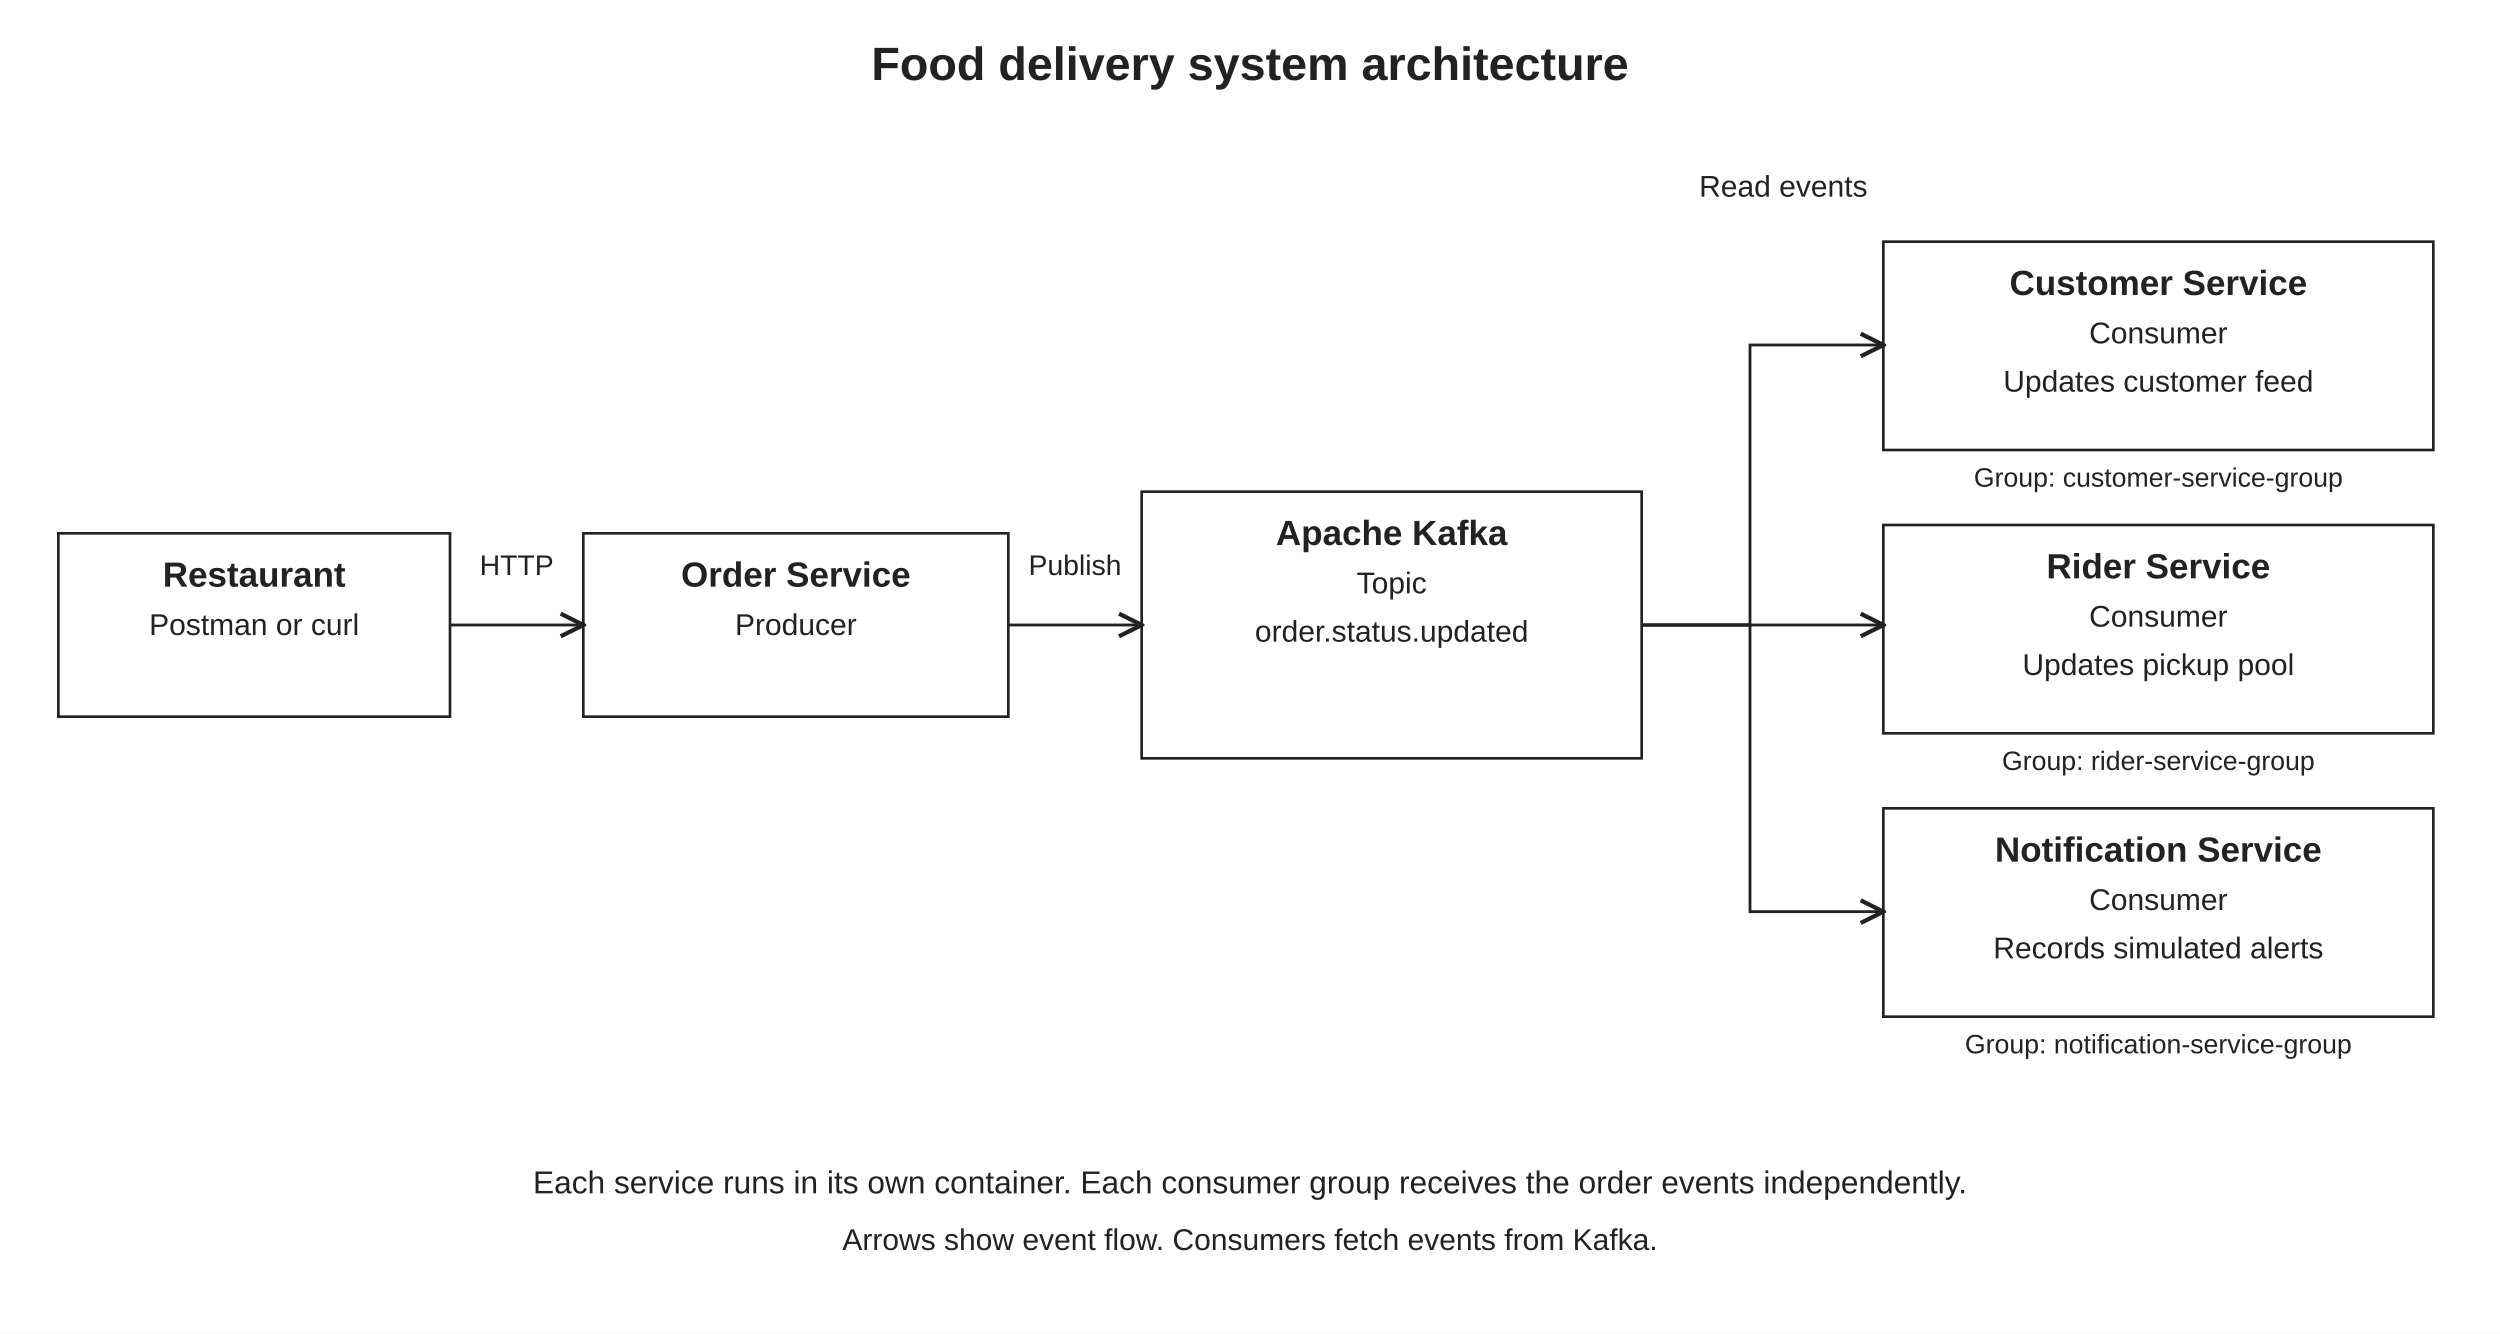
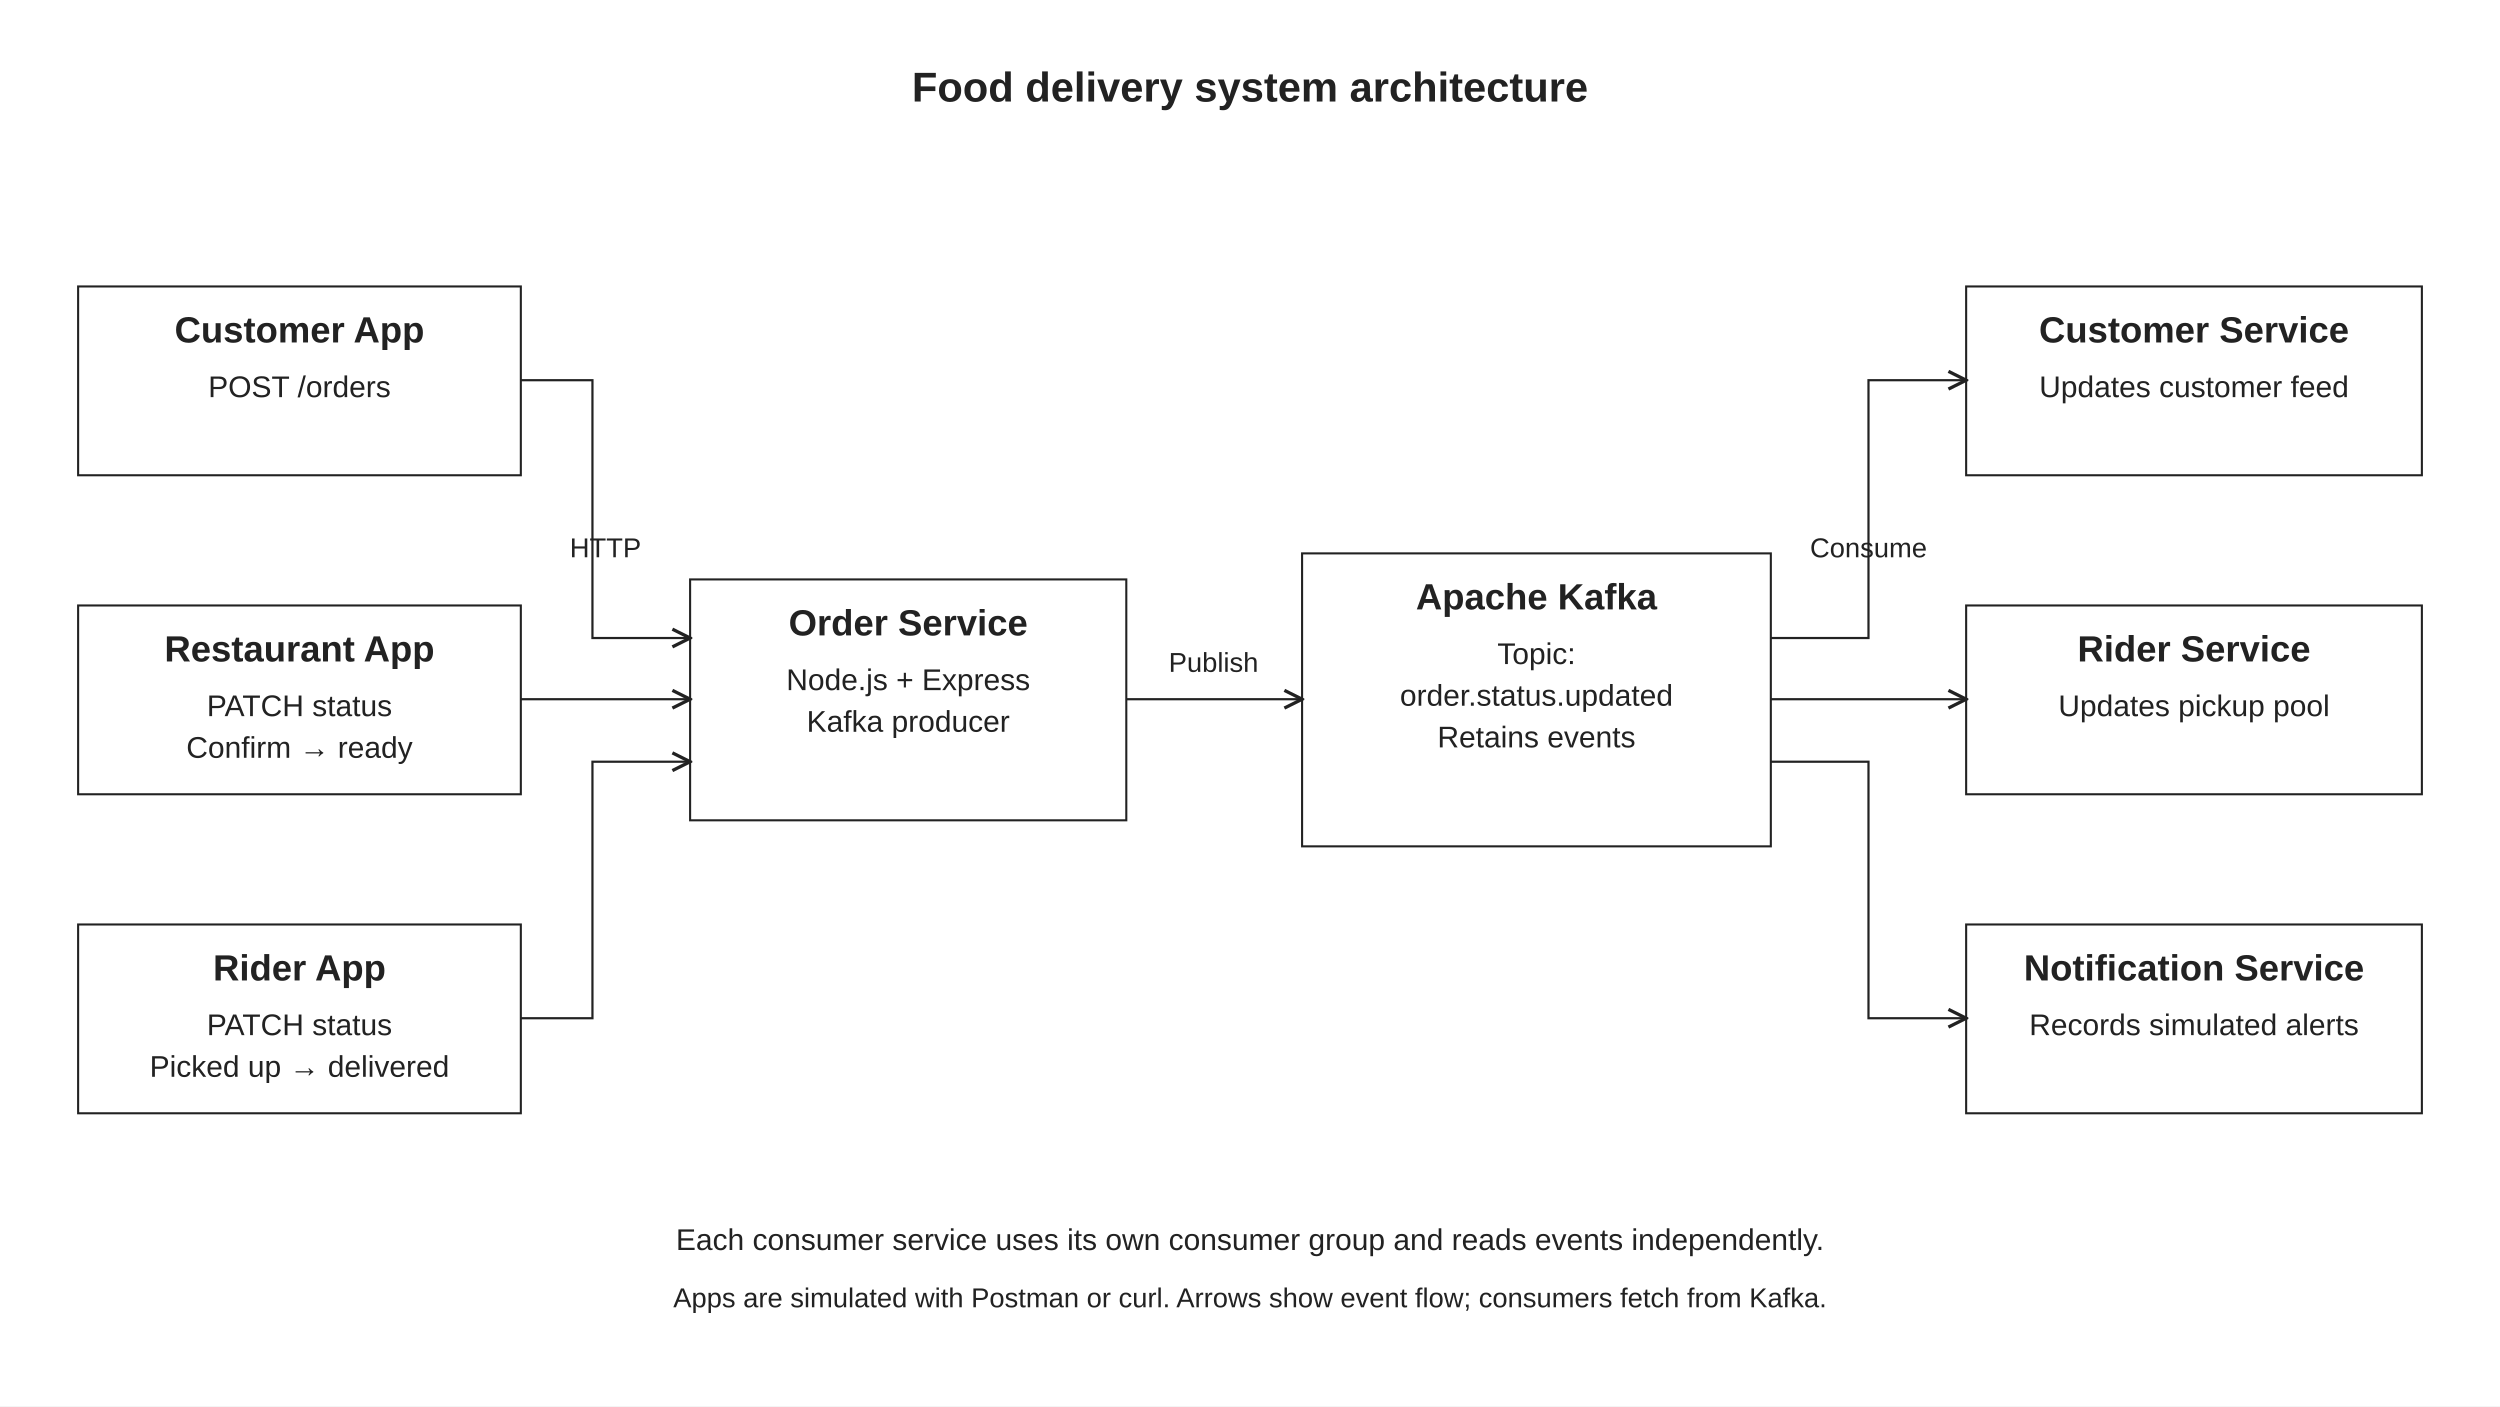
- <svg xmlns="http://www.w3.org/2000/svg" width="1500" height="800" viewBox="0 0 1500 800">
+ <svg xmlns="http://www.w3.org/2000/svg" width="1920" height="1080" viewBox="0 0 1920 1080">
  <defs>
    <marker id="a" markerWidth="10" markerHeight="10" refX="9" refY="5" orient="auto">
      <path d="M1 1 L9 5 L1 9" fill="none" stroke="#222" stroke-width="1.5" />
    </marker>
  </defs>
-   <rect width="1500" height="800" fill="white" />
+   <rect width="1920" height="1080" fill="white" />
  <g font-family="Arial, Helvetica, sans-serif" fill="#222">
-     <text x="750" y="48" text-anchor="middle" font-size="28" font-weight="bold">Food delivery system architecture</text>
-     <rect x="35" y="320" width="235" height="110" fill="white" stroke="#222" stroke-width="1.6" />
-     <text x="152.5" y="352" text-anchor="middle" font-size="21" font-weight="bold">Restaurant</text>
-     <text x="152.5" y="381" text-anchor="middle" font-size="18" font-weight="normal">Postman or curl</text>
-     <rect x="350" y="320" width="255" height="110" fill="white" stroke="#222" stroke-width="1.6" />
-     <text x="477.5" y="352" text-anchor="middle" font-size="21" font-weight="bold">Order Service</text>
-     <text x="477.5" y="381" text-anchor="middle" font-size="18" font-weight="normal">Producer</text>
-     <rect x="685" y="295" width="300" height="160" fill="white" stroke="#222" stroke-width="1.6" />
-     <text x="835.0" y="327" text-anchor="middle" font-size="21" font-weight="bold">Apache Kafka</text>
-     <text x="835.0" y="356" text-anchor="middle" font-size="18" font-weight="normal">Topic</text>
-     <text x="835.0" y="385" text-anchor="middle" font-size="18" font-weight="normal">order.status.updated</text>
-     <rect x="1130" y="145" width="330" height="125" fill="white" stroke="#222" stroke-width="1.6" />
-     <text x="1295.0" y="177" text-anchor="middle" font-size="21" font-weight="bold">Customer Service</text>
-     <text x="1295.0" y="206" text-anchor="middle" font-size="18" font-weight="normal">Consumer</text>
-     <text x="1295.0" y="235" text-anchor="middle" font-size="18" font-weight="normal">Updates customer feed</text>
-     <rect x="1130" y="315" width="330" height="125" fill="white" stroke="#222" stroke-width="1.6" />
-     <text x="1295.0" y="347" text-anchor="middle" font-size="21" font-weight="bold">Rider Service</text>
-     <text x="1295.0" y="376" text-anchor="middle" font-size="18" font-weight="normal">Consumer</text>
-     <text x="1295.0" y="405" text-anchor="middle" font-size="18" font-weight="normal">Updates pickup pool</text>
-     <rect x="1130" y="485" width="330" height="125" fill="white" stroke="#222" stroke-width="1.6" />
-     <text x="1295.0" y="517" text-anchor="middle" font-size="21" font-weight="bold">Notification Service</text>
-     <text x="1295.0" y="546" text-anchor="middle" font-size="18" font-weight="normal">Consumer</text>
-     <text x="1295.0" y="575" text-anchor="middle" font-size="18" font-weight="normal">Records simulated alerts</text>
-     <polyline points="270,375 350,375" fill="none" stroke="#222" stroke-width="1.7" marker-end="url(#a)" />
-     <text x="310" y="345" text-anchor="middle" font-size="17" font-weight="normal">HTTP</text>
-     <polyline points="605,375 685,375" fill="none" stroke="#222" stroke-width="1.7" marker-end="url(#a)" />
-     <text x="645" y="345" text-anchor="middle" font-size="17" font-weight="normal">Publish</text>
-     <polyline points="985,375 1050,375 1050,207 1130,207" fill="none" stroke="#222" stroke-width="1.7" marker-end="url(#a)" />
-     <polyline points="985,375 1130,375" fill="none" stroke="#222" stroke-width="1.7" marker-end="url(#a)" />
-     <polyline points="985,375 1050,375 1050,547 1130,547" fill="none" stroke="#222" stroke-width="1.7" marker-end="url(#a)" />
-     <text x="1070" y="118" text-anchor="middle" font-size="18" font-weight="normal">Read events</text>
-     <text x="1295" y="292" text-anchor="middle" font-size="16" font-weight="normal">Group: customer-service-group</text>
-     <text x="1295" y="462" text-anchor="middle" font-size="16" font-weight="normal">Group: rider-service-group</text>
-     <text x="1295" y="632" text-anchor="middle" font-size="16" font-weight="normal">Group: notification-service-group</text>
-     <text x="750" y="716" text-anchor="middle" font-size="19" font-weight="normal">Each service runs in its own container. Each consumer group receives the order events independently.</text>
-     <text x="750" y="750" text-anchor="middle" font-size="18" font-weight="normal">Arrows show event flow. Consumers fetch events from Kafka.</text>
+     <text x="960" y="78" text-anchor="middle" font-size="32" font-weight="bold">Food delivery system architecture</text>
+     <rect x="60" y="220" width="340" height="145" fill="white" stroke="#222" stroke-width="1.6" />
+     <text x="230.0" y="263" text-anchor="middle" font-size="28" font-weight="bold">Customer App</text>
+     <text x="230.0" y="305" text-anchor="middle" font-size="23" font-weight="normal">POST /orders</text>
+     <rect x="60" y="465" width="340" height="145" fill="white" stroke="#222" stroke-width="1.6" />
+     <text x="230.0" y="508" text-anchor="middle" font-size="28" font-weight="bold">Restaurant App</text>
+     <text x="230.0" y="550" text-anchor="middle" font-size="23" font-weight="normal">PATCH status</text>
+     <text x="230.0" y="582" text-anchor="middle" font-size="23" font-weight="normal">Confirm → ready</text>
+     <rect x="60" y="710" width="340" height="145" fill="white" stroke="#222" stroke-width="1.6" />
+     <text x="230.0" y="753" text-anchor="middle" font-size="28" font-weight="bold">Rider App</text>
+     <text x="230.0" y="795" text-anchor="middle" font-size="23" font-weight="normal">PATCH status</text>
+     <text x="230.0" y="827" text-anchor="middle" font-size="23" font-weight="normal">Picked up → delivered</text>
+     <rect x="530" y="445" width="335" height="185" fill="white" stroke="#222" stroke-width="1.6" />
+     <text x="697.5" y="488" text-anchor="middle" font-size="28" font-weight="bold">Order Service</text>
+     <text x="697.5" y="530" text-anchor="middle" font-size="23" font-weight="normal">Node.js + Express</text>
+     <text x="697.5" y="562" text-anchor="middle" font-size="23" font-weight="normal">Kafka producer</text>
+     <rect x="1000" y="425" width="360" height="225" fill="white" stroke="#222" stroke-width="1.6" />
+     <text x="1180.0" y="468" text-anchor="middle" font-size="28" font-weight="bold">Apache Kafka</text>
+     <text x="1180.0" y="510" text-anchor="middle" font-size="23" font-weight="normal">Topic:</text>
+     <text x="1180.0" y="542" text-anchor="middle" font-size="23" font-weight="normal">order.status.updated</text>
+     <text x="1180.0" y="574" text-anchor="middle" font-size="23" font-weight="normal">Retains events</text>
+     <rect x="1510" y="220" width="350" height="145" fill="white" stroke="#222" stroke-width="1.6" />
+     <text x="1685.0" y="263" text-anchor="middle" font-size="28" font-weight="bold">Customer Service</text>
+     <text x="1685.0" y="305" text-anchor="middle" font-size="23" font-weight="normal">Updates customer feed</text>
+     <rect x="1510" y="465" width="350" height="145" fill="white" stroke="#222" stroke-width="1.6" />
+     <text x="1685.0" y="508" text-anchor="middle" font-size="28" font-weight="bold">Rider Service</text>
+     <text x="1685.0" y="550" text-anchor="middle" font-size="23" font-weight="normal">Updates pickup pool</text>
+     <rect x="1510" y="710" width="350" height="145" fill="white" stroke="#222" stroke-width="1.6" />
+     <text x="1685.0" y="753" text-anchor="middle" font-size="28" font-weight="bold">Notification Service</text>
+     <text x="1685.0" y="795" text-anchor="middle" font-size="23" font-weight="normal">Records simulated alerts</text>
+     <polyline points="400,292 455,292 455,490 530,490" fill="none" stroke="#222" stroke-width="1.7" marker-end="url(#a)" />
+     <polyline points="400,537 530,537" fill="none" stroke="#222" stroke-width="1.7" marker-end="url(#a)" />
+     <polyline points="400,782 455,782 455,585 530,585" fill="none" stroke="#222" stroke-width="1.7" marker-end="url(#a)" />
+     <text x="465" y="428" text-anchor="middle" font-size="21" font-weight="normal">HTTP</text>
+     <polyline points="865,537 1000,537" fill="none" stroke="#222" stroke-width="1.7" marker-end="url(#a)" />
+     <text x="932" y="516" text-anchor="middle" font-size="21" font-weight="normal">Publish</text>
+     <polyline points="1360,490 1435,490 1435,292 1510,292" fill="none" stroke="#222" stroke-width="1.7" marker-end="url(#a)" />
+     <polyline points="1360,537 1510,537" fill="none" stroke="#222" stroke-width="1.7" marker-end="url(#a)" />
+     <polyline points="1360,585 1435,585 1435,782 1510,782" fill="none" stroke="#222" stroke-width="1.7" marker-end="url(#a)" />
+     <text x="1435" y="428" text-anchor="middle" font-size="21" font-weight="normal">Consume</text>
+     <text x="960" y="960" text-anchor="middle" font-size="23" font-weight="normal">Each consumer service uses its own consumer group and reads events independently.</text>
+     <text x="960" y="1004" text-anchor="middle" font-size="21" font-weight="normal">Apps are simulated with Postman or curl. Arrows show event flow; consumers fetch from Kafka.</text>
  </g>
</svg>
